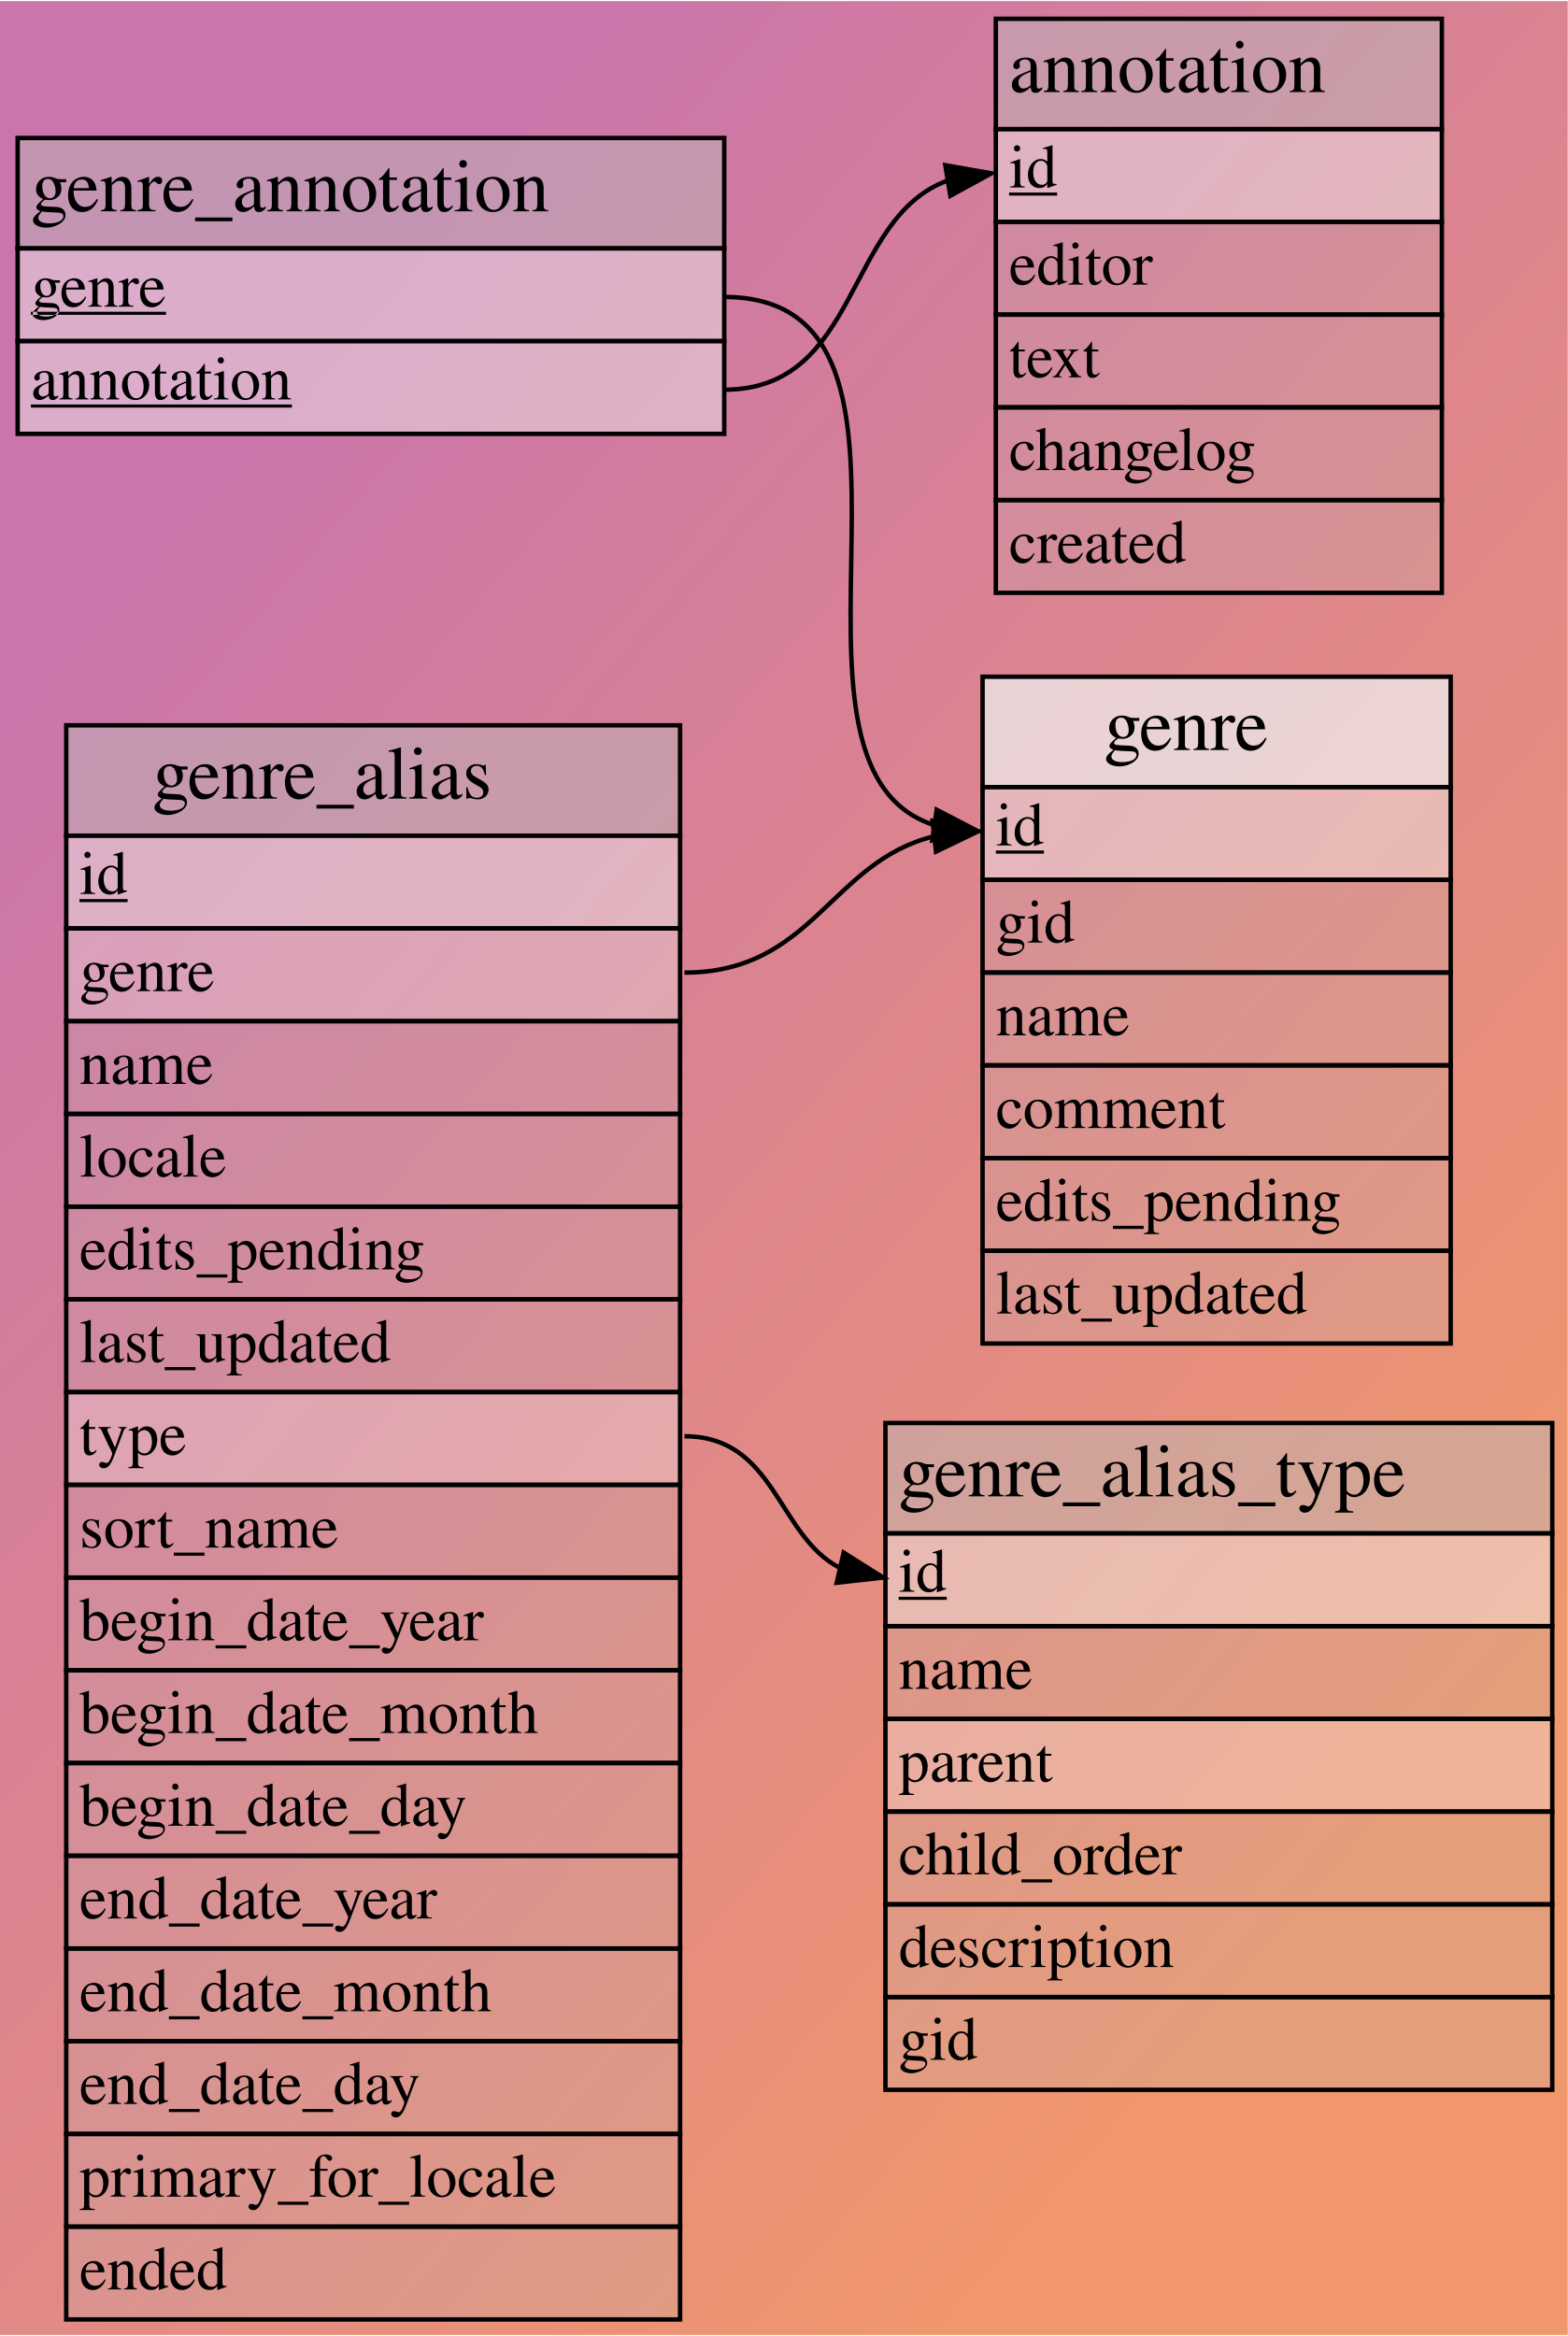
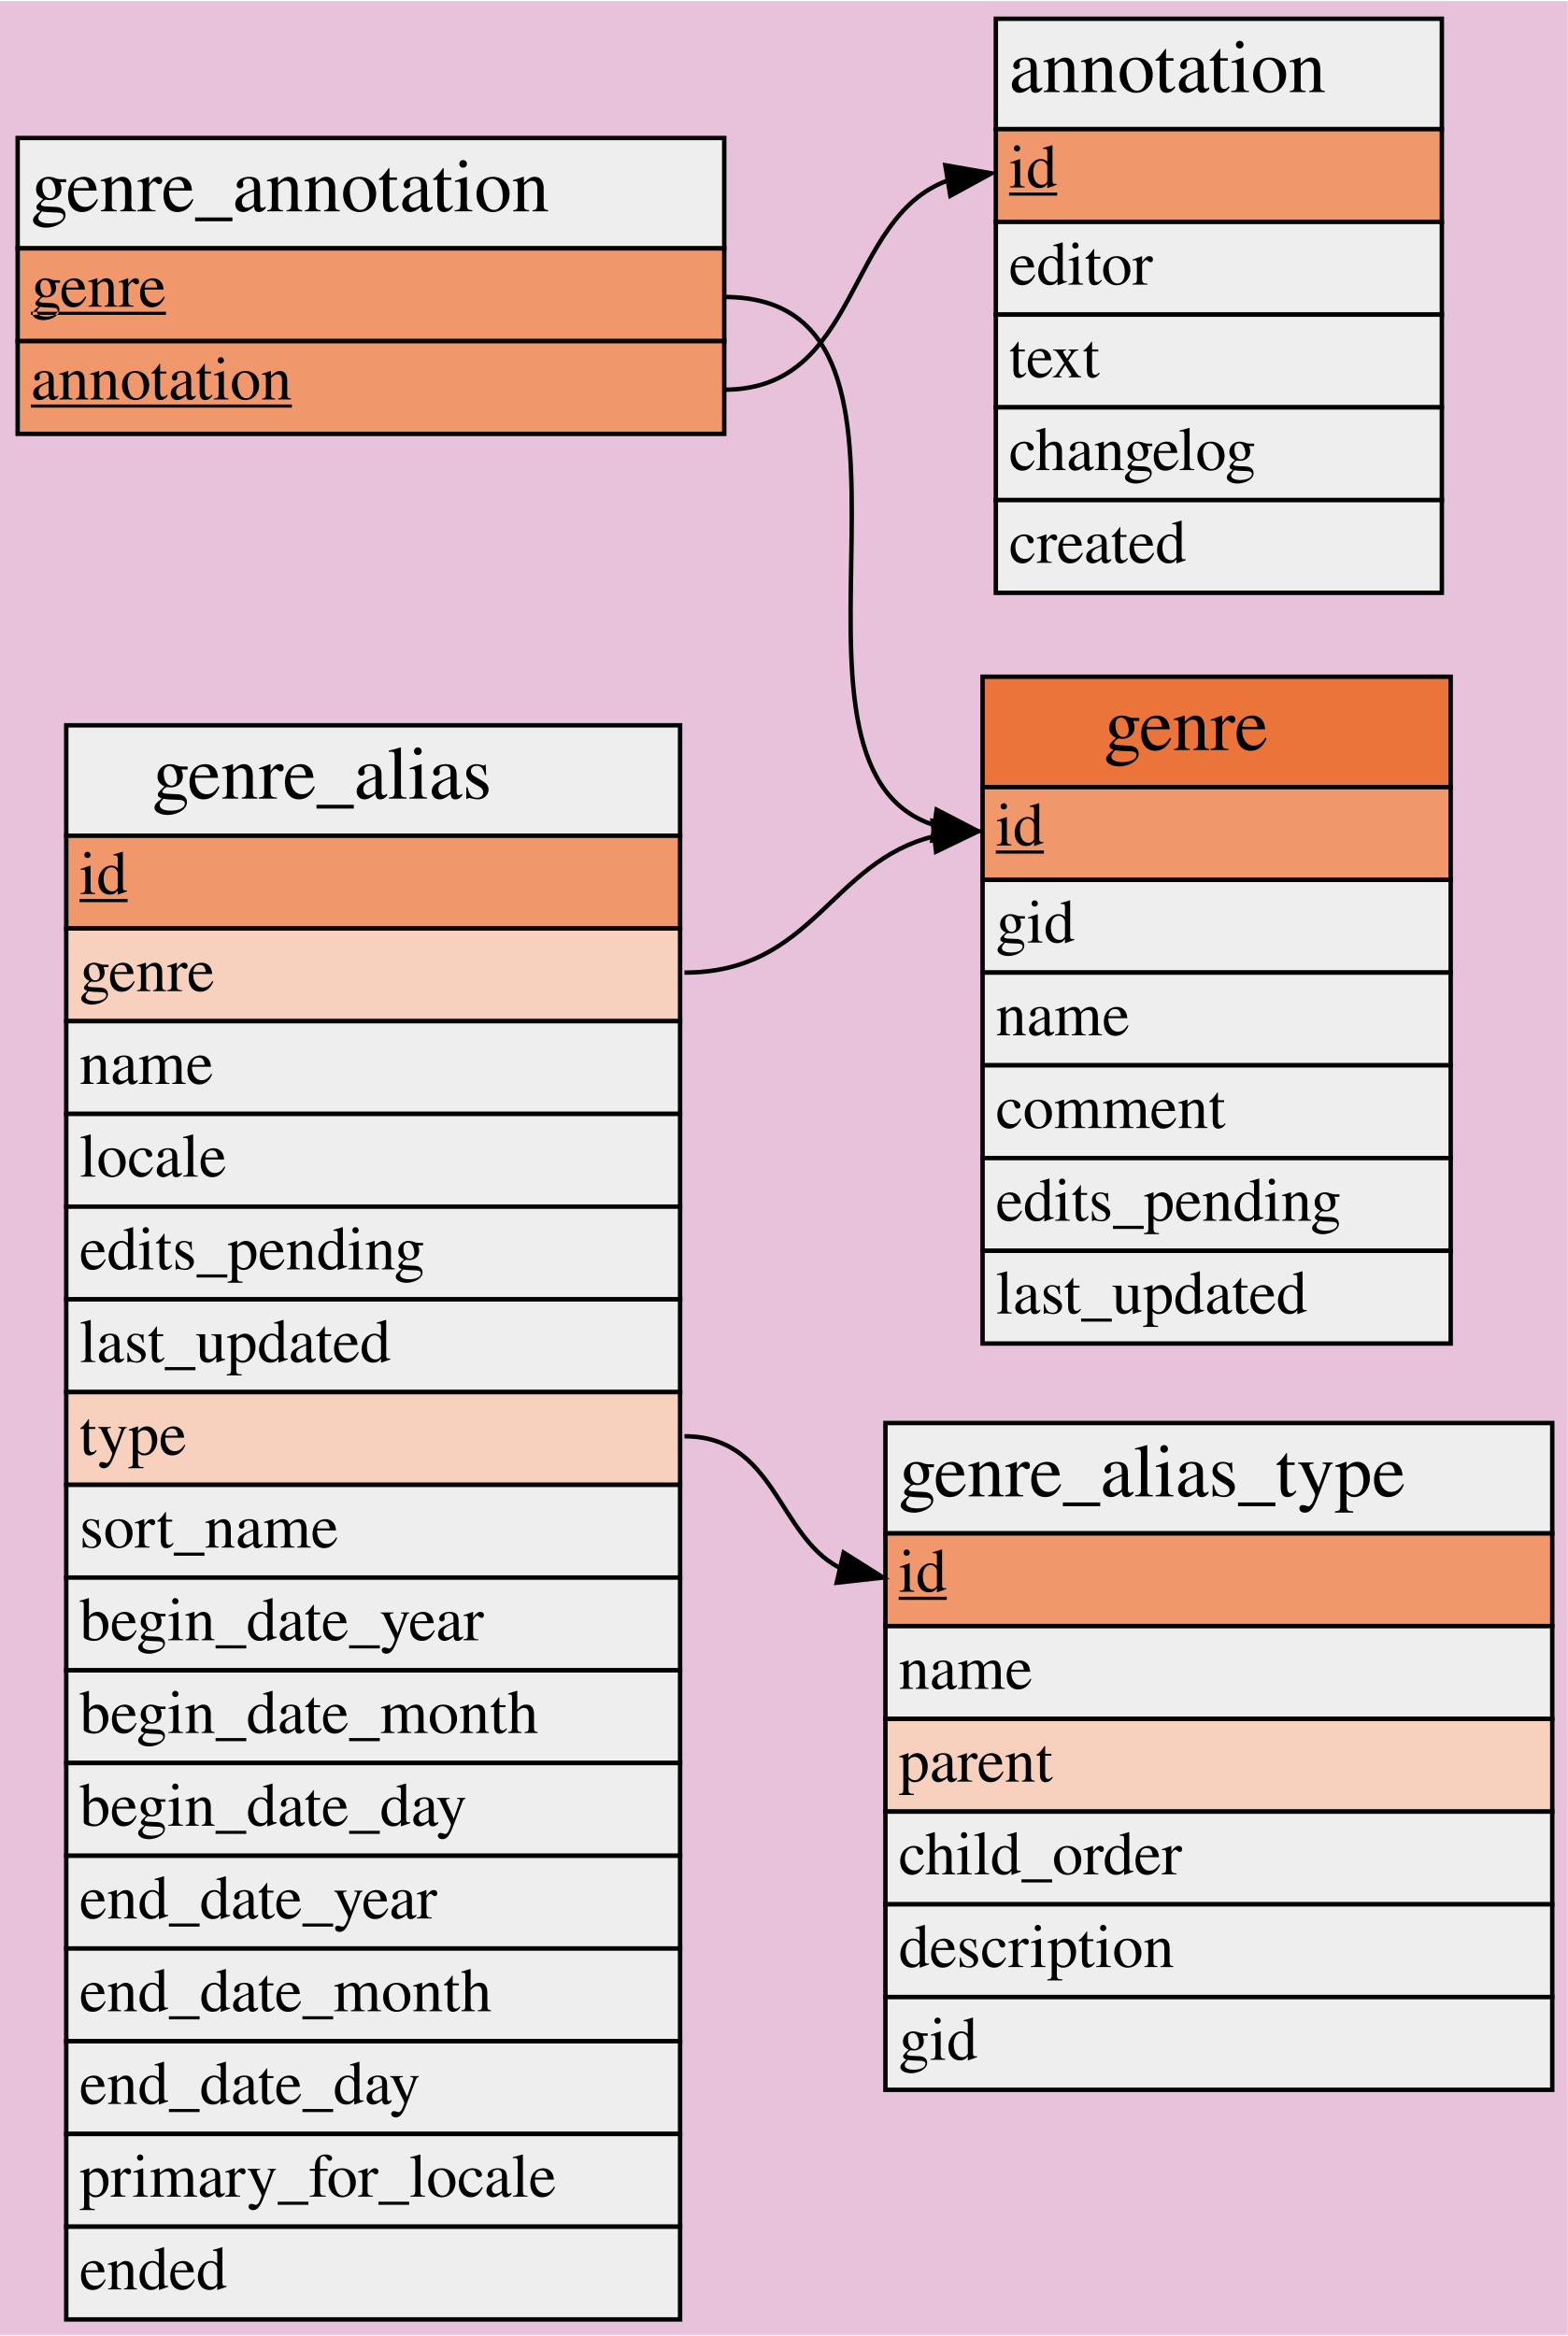
<svg xmlns="http://www.w3.org/2000/svg" xmlns:xlink="http://www.w3.org/1999/xlink" width="355pt" height="529pt" viewBox="0 0 355 528.5">
  <g class="graph" transform="scale(1) translate(4 524.5)">
    <a xlink:title="Tables for the “genre” entity type properties">
-       <defs>
-         <linearGradient id="l_0" x1="19.78" x2="327.22" y1="-392.38" y2="-128.12" gradientUnits="userSpaceOnUse">
-           <stop stop-color="#cb75ab" offset="0" />
-           <stop stop-color="#f0976c" offset="1" />
-         </linearGradient>
-       </defs>
-       <polygon points="-4 4 -4 -524.5 351 -524.5 351 4" fill="url(#l_0)" stroke="transparent" />
+       <polygon points="-4 4 -4 -524.5 351 -524.5 351 4" fill="#e8c2da" stroke="transparent" />
    </a>
    <g class="node">
-       <polygon points="221.5 -495.5 221.5 -520.5 322.5 -520.5 322.5 -495.5" fill="#bbb" fill-opacity=".467" stroke="transparent" />
+       <polygon points="221.5 -495.5 221.5 -520.5 322.5 -520.5 322.5 -495.5" fill="#eee" stroke="transparent" />
      <polygon points="221.5 -495.5 221.5 -520.5 322.5 -520.5 322.5 -495.5" fill="none" stroke="#000" />
      <text x="224.5" y="-503.9" font-family="Times,serif" font-size="17">annotation</text>
-       <polygon points="221.5 -474.5 221.5 -495.5 322.5 -495.5 322.5 -474.5" fill="#eee" fill-opacity=".467" stroke="transparent" />
+       <polygon points="221.5 -474.5 221.5 -495.5 322.5 -495.5 322.5 -474.5" fill="#f0976c" stroke="transparent" />
      <polygon points="221.5 -474.5 221.5 -495.5 322.5 -495.5 322.5 -474.5" fill="none" stroke="#000" />
      <text x="224.5" y="-482.3" font-family="Times,serif" font-size="14" text-decoration="underline">id</text>
-       <polygon points="221.5 -453.5 221.5 -474.5 322.5 -474.5 322.5 -453.5" fill="#bbb" fill-opacity=".2" stroke="transparent" />
+       <polygon points="221.5 -453.5 221.5 -474.5 322.5 -474.5 322.5 -453.5" fill="#eee" stroke="transparent" />
      <polygon points="221.5 -453.5 221.5 -474.5 322.5 -474.5 322.5 -453.5" fill="none" stroke="#000" />
      <text x="224.5" y="-460.3" font-family="Times,serif" font-size="14">editor</text>
-       <polygon points="221.5 -432.5 221.5 -453.5 322.5 -453.5 322.5 -432.5" fill="#bbb" fill-opacity=".2" stroke="transparent" />
+       <polygon points="221.5 -432.5 221.5 -453.5 322.5 -453.5 322.5 -432.5" fill="#eee" stroke="transparent" />
      <polygon points="221.5 -432.5 221.5 -453.5 322.5 -453.5 322.5 -432.5" fill="none" stroke="#000" />
      <text x="224.5" y="-439.3" font-family="Times,serif" font-size="14">text</text>
-       <polygon points="221.5 -411.5 221.5 -432.5 322.5 -432.5 322.5 -411.5" fill="#bbb" fill-opacity=".2" stroke="transparent" />
+       <polygon points="221.5 -411.5 221.5 -432.5 322.5 -432.5 322.5 -411.5" fill="#eee" stroke="transparent" />
      <polygon points="221.5 -411.5 221.5 -432.5 322.5 -432.5 322.5 -411.5" fill="none" stroke="#000" />
      <text x="224.5" y="-418.3" font-family="Times,serif" font-size="14">changelog</text>
-       <polygon points="221.5 -390.5 221.5 -411.5 322.5 -411.5 322.5 -390.5" fill="#bbb" fill-opacity=".2" stroke="transparent" />
+       <polygon points="221.5 -390.5 221.5 -411.5 322.5 -411.5 322.5 -390.5" fill="#eee" stroke="transparent" />
      <polygon points="221.5 -390.5 221.5 -411.5 322.5 -411.5 322.5 -390.5" fill="none" stroke="#000" />
      <text x="224.5" y="-397.3" font-family="Times,serif" font-size="14">created</text>
    </g>
    <g class="node">
-       <polygon points="218.5 -346.5 218.5 -371.5 324.5 -371.5 324.5 -346.5" fill="#eee" fill-opacity=".733" stroke="transparent" />
+       <polygon points="218.5 -346.5 218.5 -371.5 324.5 -371.5 324.5 -346.5" fill="#eb743b" stroke="transparent" />
      <polygon points="218.5 -346.5 218.5 -371.5 324.5 -371.5 324.5 -346.5" fill="none" stroke="#000" />
      <text x="246" y="-354.9" font-family="Times,serif" font-size="17">genre</text>
-       <polygon points="218.5 -325.5 218.5 -346.5 324.5 -346.5 324.5 -325.5" fill="#eee" fill-opacity=".467" stroke="transparent" />
+       <polygon points="218.5 -325.5 218.5 -346.5 324.5 -346.5 324.5 -325.5" fill="#f0976c" stroke="transparent" />
      <polygon points="218.5 -325.5 218.5 -346.5 324.5 -346.5 324.5 -325.5" fill="none" stroke="#000" />
      <text x="221.5" y="-333.3" font-family="Times,serif" font-size="14" text-decoration="underline">id</text>
-       <polygon points="218.5 -304.5 218.5 -325.5 324.5 -325.5 324.5 -304.5" fill="#bbb" fill-opacity=".2" stroke="transparent" />
+       <polygon points="218.5 -304.5 218.5 -325.5 324.5 -325.5 324.5 -304.5" fill="#eee" stroke="transparent" />
      <polygon points="218.5 -304.5 218.5 -325.5 324.5 -325.5 324.5 -304.5" fill="none" stroke="#000" />
      <text x="221.5" y="-311.3" font-family="Times,serif" font-size="14">gid</text>
-       <polygon points="218.5 -283.5 218.5 -304.5 324.5 -304.5 324.5 -283.5" fill="#bbb" fill-opacity=".2" stroke="transparent" />
+       <polygon points="218.5 -283.5 218.5 -304.5 324.5 -304.5 324.5 -283.5" fill="#eee" stroke="transparent" />
      <polygon points="218.5 -283.5 218.5 -304.5 324.5 -304.5 324.5 -283.5" fill="none" stroke="#000" />
      <text x="221.5" y="-290.3" font-family="Times,serif" font-size="14">name</text>
-       <polygon points="218.5 -262.5 218.5 -283.5 324.5 -283.5 324.5 -262.5" fill="#bbb" fill-opacity=".2" stroke="transparent" />
+       <polygon points="218.5 -262.5 218.5 -283.5 324.5 -283.5 324.5 -262.5" fill="#eee" stroke="transparent" />
      <polygon points="218.5 -262.5 218.5 -283.5 324.5 -283.5 324.5 -262.5" fill="none" stroke="#000" />
      <text x="221.5" y="-269.3" font-family="Times,serif" font-size="14">comment</text>
-       <polygon points="218.5 -241.5 218.5 -262.5 324.5 -262.5 324.5 -241.5" fill="#bbb" fill-opacity=".2" stroke="transparent" />
+       <polygon points="218.5 -241.5 218.5 -262.5 324.5 -262.5 324.5 -241.5" fill="#eee" stroke="transparent" />
      <polygon points="218.5 -241.5 218.5 -262.5 324.5 -262.5 324.5 -241.5" fill="none" stroke="#000" />
      <text x="221.5" y="-248.3" font-family="Times,serif" font-size="14">edits_pending</text>
-       <polygon points="218.5 -220.5 218.5 -241.5 324.5 -241.5 324.5 -220.5" fill="#bbb" fill-opacity=".2" stroke="transparent" />
+       <polygon points="218.5 -220.5 218.5 -241.5 324.5 -241.5 324.5 -220.5" fill="#eee" stroke="transparent" />
      <polygon points="218.5 -220.5 218.5 -241.5 324.5 -241.5 324.5 -220.5" fill="none" stroke="#000" />
      <text x="221.5" y="-227.3" font-family="Times,serif" font-size="14">last_updated</text>
    </g>
    <g class="node">
-       <polygon points="11 -335.5 11 -360.5 150 -360.5 150 -335.5" fill="#bbb" fill-opacity=".467" stroke="transparent" />
+       <polygon points="11 -335.5 11 -360.5 150 -360.5 150 -335.5" fill="#eee" stroke="transparent" />
      <polygon points="11 -335.5 11 -360.5 150 -360.5 150 -335.5" fill="none" stroke="#000" />
      <text x="30.5" y="-343.9" font-family="Times,serif" font-size="17">genre_alias</text>
-       <polygon points="11 -314.5 11 -335.5 150 -335.5 150 -314.5" fill="#eee" fill-opacity=".467" stroke="transparent" />
+       <polygon points="11 -314.5 11 -335.5 150 -335.5 150 -314.5" fill="#f0976c" stroke="transparent" />
      <polygon points="11 -314.5 11 -335.5 150 -335.5 150 -314.5" fill="none" stroke="#000" />
      <text x="14" y="-322.3" font-family="Times,serif" font-size="14" text-decoration="underline">id</text>
-       <polygon points="11 -293.5 11 -314.5 150 -314.5 150 -293.5" fill="#eee" fill-opacity=".333" stroke="transparent" />
+       <polygon points="11 -293.5 11 -314.5 150 -314.5 150 -293.5" fill="#f8d1be" stroke="transparent" />
      <polygon points="11 -293.5 11 -314.5 150 -314.5 150 -293.5" fill="none" stroke="#000" />
      <text x="14" y="-300.3" font-family="Times,serif" font-size="14">genre</text>
-       <polygon points="11 -272.5 11 -293.5 150 -293.5 150 -272.5" fill="#bbb" fill-opacity=".2" stroke="transparent" />
+       <polygon points="11 -272.5 11 -293.5 150 -293.5 150 -272.5" fill="#eee" stroke="transparent" />
      <polygon points="11 -272.5 11 -293.5 150 -293.5 150 -272.5" fill="none" stroke="#000" />
      <text x="14" y="-279.3" font-family="Times,serif" font-size="14">name</text>
-       <polygon points="11 -251.5 11 -272.5 150 -272.5 150 -251.5" fill="#bbb" fill-opacity=".2" stroke="transparent" />
+       <polygon points="11 -251.5 11 -272.5 150 -272.5 150 -251.5" fill="#eee" stroke="transparent" />
      <polygon points="11 -251.5 11 -272.5 150 -272.5 150 -251.5" fill="none" stroke="#000" />
      <text x="14" y="-258.3" font-family="Times,serif" font-size="14">locale</text>
-       <polygon points="11 -230.5 11 -251.5 150 -251.5 150 -230.5" fill="#bbb" fill-opacity=".2" stroke="transparent" />
+       <polygon points="11 -230.5 11 -251.5 150 -251.5 150 -230.5" fill="#eee" stroke="transparent" />
      <polygon points="11 -230.5 11 -251.5 150 -251.5 150 -230.5" fill="none" stroke="#000" />
      <text x="14" y="-237.3" font-family="Times,serif" font-size="14">edits_pending</text>
-       <polygon points="11 -209.5 11 -230.5 150 -230.5 150 -209.5" fill="#bbb" fill-opacity=".2" stroke="transparent" />
+       <polygon points="11 -209.5 11 -230.5 150 -230.5 150 -209.5" fill="#eee" stroke="transparent" />
      <polygon points="11 -209.5 11 -230.5 150 -230.5 150 -209.5" fill="none" stroke="#000" />
      <text x="14" y="-216.3" font-family="Times,serif" font-size="14">last_updated</text>
-       <polygon points="11 -188.5 11 -209.5 150 -209.5 150 -188.5" fill="#eee" fill-opacity=".333" stroke="transparent" />
+       <polygon points="11 -188.5 11 -209.5 150 -209.5 150 -188.5" fill="#f8d1be" stroke="transparent" />
      <polygon points="11 -188.5 11 -209.5 150 -209.5 150 -188.5" fill="none" stroke="#000" />
      <text x="14" y="-195.3" font-family="Times,serif" font-size="14">type</text>
-       <polygon points="11 -167.5 11 -188.5 150 -188.5 150 -167.5" fill="#bbb" fill-opacity=".2" stroke="transparent" />
+       <polygon points="11 -167.5 11 -188.5 150 -188.5 150 -167.5" fill="#eee" stroke="transparent" />
      <polygon points="11 -167.5 11 -188.5 150 -188.5 150 -167.5" fill="none" stroke="#000" />
      <text x="14" y="-174.3" font-family="Times,serif" font-size="14">sort_name</text>
-       <polygon points="11 -146.5 11 -167.5 150 -167.5 150 -146.5" fill="#bbb" fill-opacity=".2" stroke="transparent" />
+       <polygon points="11 -146.5 11 -167.5 150 -167.5 150 -146.5" fill="#eee" stroke="transparent" />
      <polygon points="11 -146.5 11 -167.5 150 -167.5 150 -146.5" fill="none" stroke="#000" />
      <text x="14" y="-153.3" font-family="Times,serif" font-size="14">begin_date_year</text>
-       <polygon points="11 -125.5 11 -146.5 150 -146.5 150 -125.5" fill="#bbb" fill-opacity=".2" stroke="transparent" />
+       <polygon points="11 -125.5 11 -146.5 150 -146.5 150 -125.5" fill="#eee" stroke="transparent" />
      <polygon points="11 -125.5 11 -146.5 150 -146.5 150 -125.5" fill="none" stroke="#000" />
      <text x="14" y="-132.3" font-family="Times,serif" font-size="14">begin_date_month</text>
-       <polygon points="11 -104.5 11 -125.5 150 -125.5 150 -104.5" fill="#bbb" fill-opacity=".2" stroke="transparent" />
+       <polygon points="11 -104.5 11 -125.5 150 -125.5 150 -104.5" fill="#eee" stroke="transparent" />
      <polygon points="11 -104.5 11 -125.5 150 -125.5 150 -104.5" fill="none" stroke="#000" />
      <text x="14" y="-111.3" font-family="Times,serif" font-size="14">begin_date_day</text>
-       <polygon points="11 -83.5 11 -104.5 150 -104.5 150 -83.5" fill="#bbb" fill-opacity=".2" stroke="transparent" />
+       <polygon points="11 -83.5 11 -104.5 150 -104.5 150 -83.5" fill="#eee" stroke="transparent" />
      <polygon points="11 -83.5 11 -104.5 150 -104.5 150 -83.5" fill="none" stroke="#000" />
      <text x="14" y="-90.3" font-family="Times,serif" font-size="14">end_date_year</text>
-       <polygon points="11 -62.5 11 -83.5 150 -83.5 150 -62.5" fill="#bbb" fill-opacity=".2" stroke="transparent" />
+       <polygon points="11 -62.5 11 -83.5 150 -83.5 150 -62.5" fill="#eee" stroke="transparent" />
      <polygon points="11 -62.5 11 -83.5 150 -83.5 150 -62.5" fill="none" stroke="#000" />
      <text x="14" y="-69.3" font-family="Times,serif" font-size="14">end_date_month</text>
-       <polygon points="11 -41.5 11 -62.5 150 -62.5 150 -41.5" fill="#bbb" fill-opacity=".2" stroke="transparent" />
+       <polygon points="11 -41.5 11 -62.5 150 -62.5 150 -41.5" fill="#eee" stroke="transparent" />
      <polygon points="11 -41.5 11 -62.5 150 -62.5 150 -41.5" fill="none" stroke="#000" />
      <text x="14" y="-48.3" font-family="Times,serif" font-size="14">end_date_day</text>
-       <polygon points="11 -20.5 11 -41.5 150 -41.5 150 -20.5" fill="#bbb" fill-opacity=".2" stroke="transparent" />
+       <polygon points="11 -20.5 11 -41.5 150 -41.5 150 -20.5" fill="#eee" stroke="transparent" />
      <polygon points="11 -20.5 11 -41.5 150 -41.5 150 -20.5" fill="none" stroke="#000" />
      <text x="14" y="-27.3" font-family="Times,serif" font-size="14">primary_for_locale</text>
-       <polygon points="11 0.5 11 -20.5 150 -20.5 150 0.5" fill="#bbb" fill-opacity=".2" stroke="transparent" />
+       <polygon points="11 0.5 11 -20.5 150 -20.5 150 0.5" fill="#eee" stroke="transparent" />
      <polygon points="11 0.5 11 -20.5 150 -20.5 150 0.5" fill="none" stroke="#000" />
      <text x="14" y="-6.3" font-family="Times,serif" font-size="14">ended</text>
    </g>
    <g class="edge">
      <path d="m151-304.5c29.08 0 33.09-25.16 56.49-30.86" fill="none" stroke="#000" />
      <polygon points="207.17 -338.85 217.5 -336.5 207.96 -331.89" stroke="#000" />
    </g>
    <g class="node">
-       <polygon points="196.5 -177.5 196.5 -202.5 347.5 -202.5 347.5 -177.5" fill="#bbb" fill-opacity=".467" stroke="transparent" />
+       <polygon points="196.5 -177.5 196.5 -202.5 347.5 -202.5 347.5 -177.5" fill="#eee" stroke="transparent" />
      <polygon points="196.5 -177.5 196.5 -202.5 347.5 -202.5 347.5 -177.5" fill="none" stroke="#000" />
      <text x="199.5" y="-185.9" font-family="Times,serif" font-size="17">genre_alias_type</text>
-       <polygon points="196.5 -156.5 196.5 -177.5 347.5 -177.5 347.5 -156.5" fill="#eee" fill-opacity=".467" stroke="transparent" />
+       <polygon points="196.5 -156.5 196.5 -177.5 347.5 -177.5 347.5 -156.5" fill="#f0976c" stroke="transparent" />
      <polygon points="196.5 -156.5 196.5 -177.5 347.5 -177.5 347.5 -156.5" fill="none" stroke="#000" />
      <text x="199.5" y="-164.3" font-family="Times,serif" font-size="14" text-decoration="underline">id</text>
-       <polygon points="196.5 -135.5 196.5 -156.5 347.5 -156.5 347.5 -135.5" fill="#bbb" fill-opacity=".2" stroke="transparent" />
+       <polygon points="196.5 -135.5 196.5 -156.5 347.5 -156.5 347.5 -135.5" fill="#eee" stroke="transparent" />
      <polygon points="196.5 -135.5 196.5 -156.5 347.5 -156.5 347.5 -135.5" fill="none" stroke="#000" />
      <text x="199.5" y="-142.3" font-family="Times,serif" font-size="14">name</text>
-       <polygon points="196.5 -114.5 196.5 -135.5 347.5 -135.5 347.5 -114.5" fill="#eee" fill-opacity=".333" stroke="transparent" />
+       <polygon points="196.5 -114.5 196.5 -135.5 347.5 -135.5 347.5 -114.5" fill="#f8d1be" stroke="transparent" />
      <polygon points="196.5 -114.5 196.5 -135.5 347.5 -135.5 347.5 -114.5" fill="none" stroke="#000" />
      <text x="199.5" y="-121.3" font-family="Times,serif" font-size="14">parent</text>
-       <polygon points="196.5 -93.5 196.5 -114.5 347.5 -114.5 347.5 -93.5" fill="#bbb" fill-opacity=".2" stroke="transparent" />
+       <polygon points="196.5 -93.5 196.5 -114.5 347.5 -114.5 347.5 -93.5" fill="#eee" stroke="transparent" />
      <polygon points="196.5 -93.5 196.5 -114.5 347.5 -114.5 347.5 -93.5" fill="none" stroke="#000" />
      <text x="199.5" y="-100.3" font-family="Times,serif" font-size="14">child_order</text>
-       <polygon points="196.5 -72.5 196.5 -93.5 347.5 -93.5 347.5 -72.5" fill="#bbb" fill-opacity=".2" stroke="transparent" />
+       <polygon points="196.5 -72.5 196.5 -93.5 347.5 -93.5 347.5 -72.5" fill="#eee" stroke="transparent" />
      <polygon points="196.5 -72.5 196.5 -93.5 347.5 -93.5 347.5 -72.5" fill="none" stroke="#000" />
      <text x="199.5" y="-79.3" font-family="Times,serif" font-size="14">description</text>
-       <polygon points="196.5 -51.5 196.5 -72.5 347.5 -72.5 347.5 -51.5" fill="#bbb" fill-opacity=".2" stroke="transparent" />
+       <polygon points="196.5 -51.5 196.5 -72.5 347.5 -72.5 347.5 -51.5" fill="#eee" stroke="transparent" />
      <polygon points="196.5 -51.5 196.5 -72.5 347.5 -72.5 347.5 -51.5" fill="none" stroke="#000" />
      <text x="199.5" y="-58.3" font-family="Times,serif" font-size="14">gid</text>
    </g>
    <g class="edge">
      <path d="m151-199.5c20.51 0 21.03 22.36 34.98 29.7" fill="none" stroke="#000" />
      <polygon points="187.04 -173.15 196 -167.5 185.47 -166.33" stroke="#000" />
    </g>
    <g class="node">
-       <polygon points="0 -468.5 0 -493.5 160 -493.5 160 -468.5" fill="#bbb" fill-opacity=".467" stroke="transparent" />
+       <polygon points="0 -468.5 0 -493.5 160 -493.5 160 -468.5" fill="#eee" stroke="transparent" />
      <polygon points="0 -468.5 0 -493.5 160 -493.5 160 -468.5" fill="none" stroke="#000" />
      <text x="3" y="-476.9" font-family="Times,serif" font-size="17">genre_annotation</text>
-       <polygon points="0 -447.5 0 -468.5 160 -468.5 160 -447.5" fill="#eee" fill-opacity=".467" stroke="transparent" />
+       <polygon points="0 -447.5 0 -468.5 160 -468.5 160 -447.5" fill="#f0976c" stroke="transparent" />
      <polygon points="0 -447.5 0 -468.5 160 -468.5 160 -447.5" fill="none" stroke="#000" />
      <text x="3" y="-455.3" font-family="Times,serif" font-size="14" text-decoration="underline">genre</text>
-       <polygon points="0 -426.5 0 -447.5 160 -447.5 160 -426.5" fill="#eee" fill-opacity=".467" stroke="transparent" />
+       <polygon points="0 -426.5 0 -447.5 160 -447.5 160 -426.5" fill="#f0976c" stroke="transparent" />
      <polygon points="0 -426.5 0 -447.5 160 -447.5 160 -426.5" fill="none" stroke="#000" />
      <text x="3" y="-434.3" font-family="Times,serif" font-size="14" text-decoration="underline">annotation</text>
    </g>
    <g class="edge">
      <path d="m160-436.5c30.82 0 27.28-38.87 50.59-47.37" fill="none" stroke="#000" />
      <polygon points="210.06 -487.33 220.5 -485.5 211.2 -480.42" stroke="#000" />
    </g>
    <g class="edge">
      <path d="m160-457.5c55.7 0 5.39 105.91 47.43 119.56" fill="none" stroke="#000" />
      <polygon points="208.1 -341.38 217.5 -336.5 207.1 -334.45" stroke="#000" />
    </g>
  </g>
</svg>
